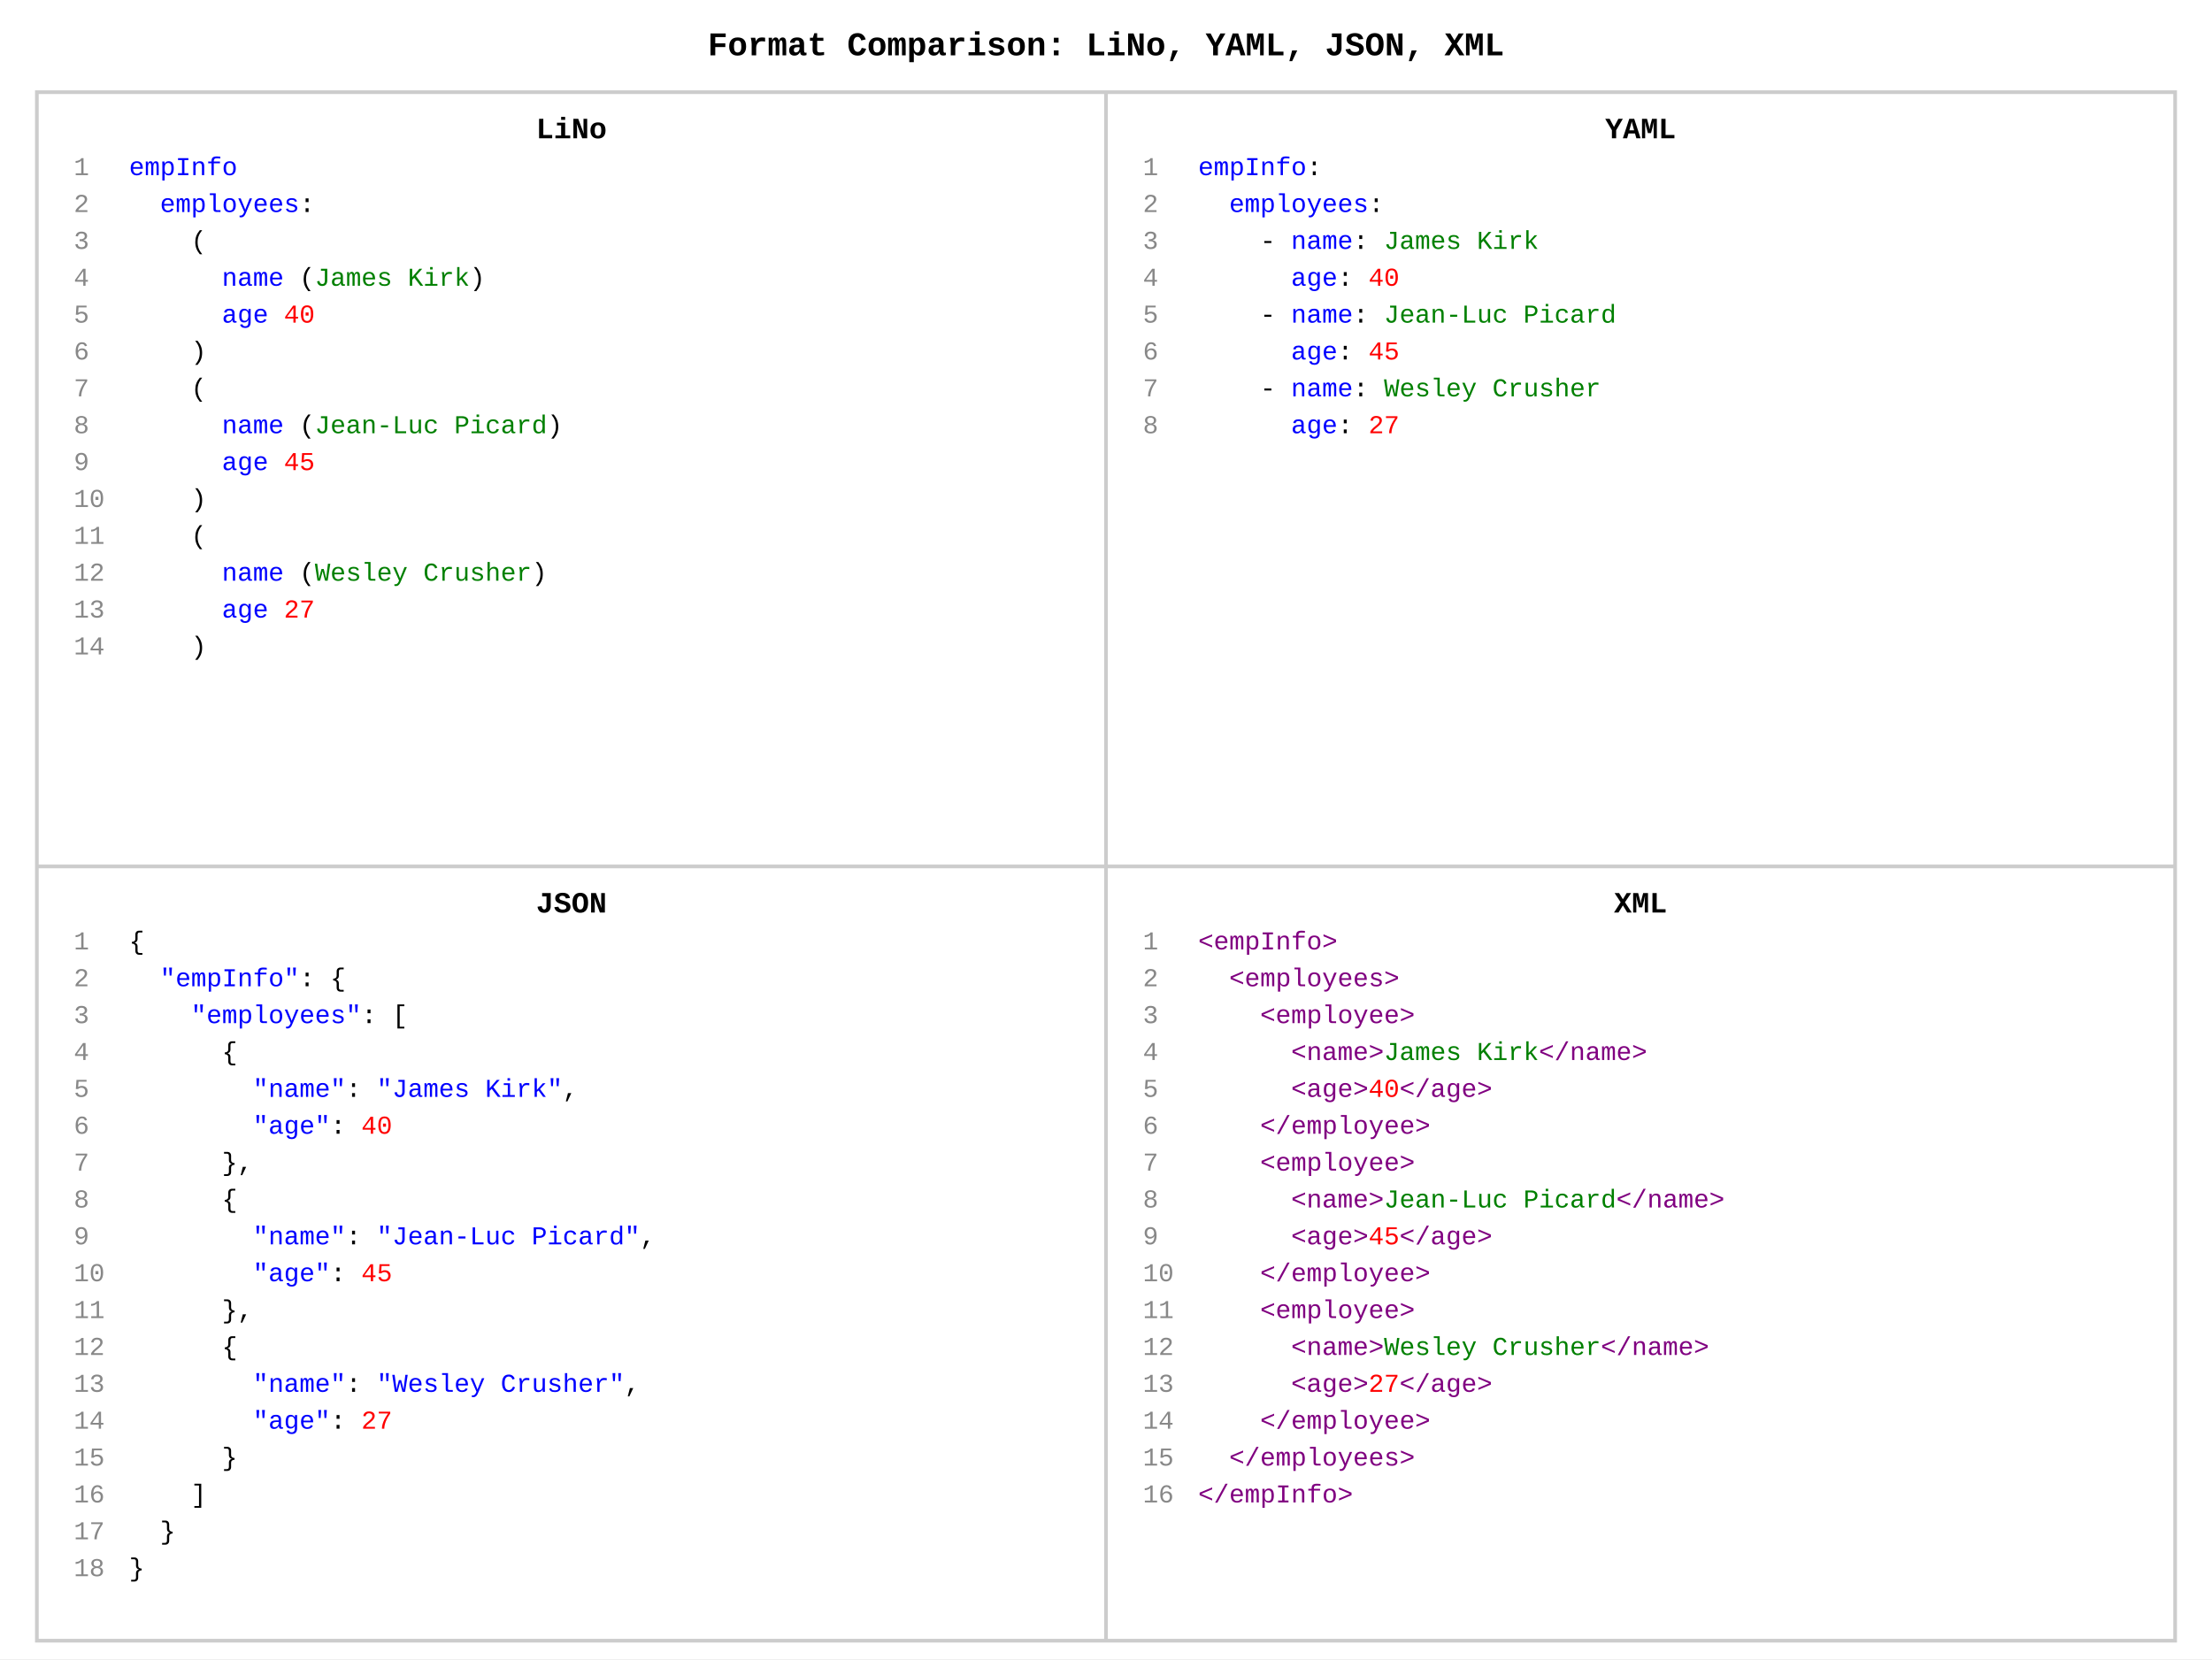
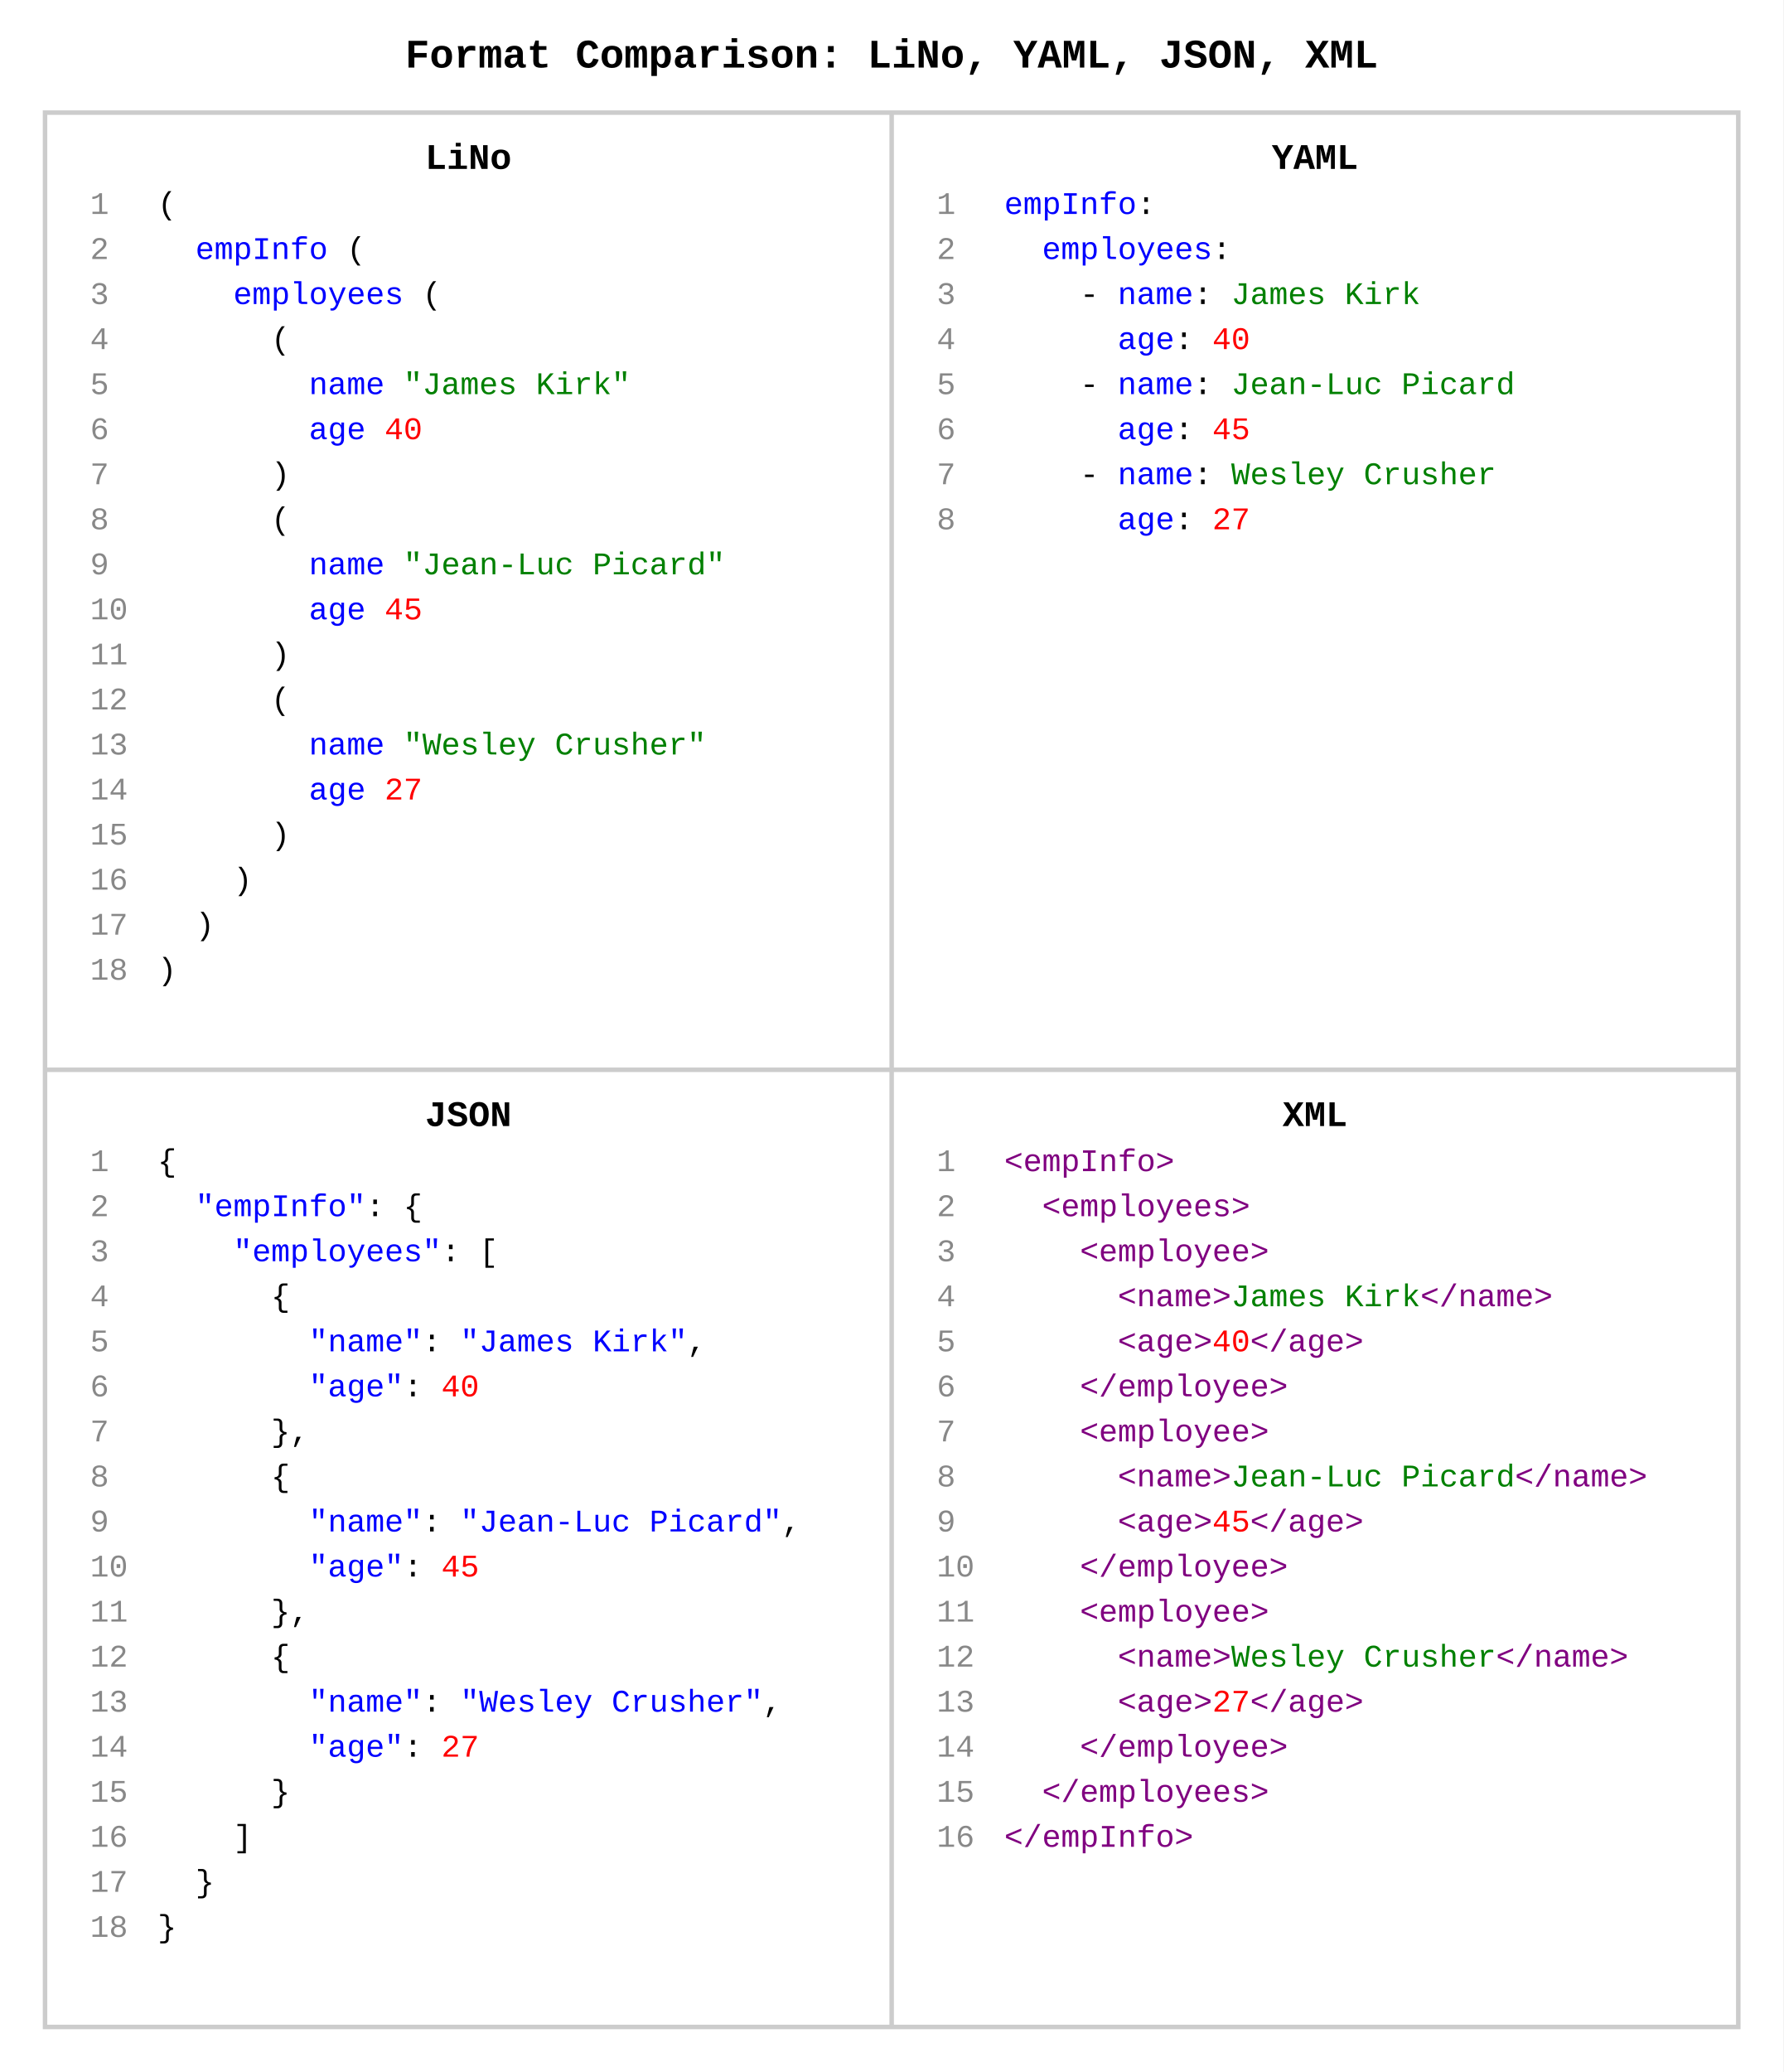
- <svg xmlns="http://www.w3.org/2000/svg" viewBox="0 0 1200 900" style="font-family: 'Courier New', monospace; font-size: 14px;">
+ <svg xmlns="http://www.w3.org/2000/svg" viewBox="0 0 792 920" style="font-family: 'Courier New', monospace; font-size: 14px;">
  <defs>
    <style>
      .title { font-size: 18px; font-weight: bold; fill: #000000; }
      .format-title { font-size: 16px; font-weight: bold; fill: #000000; }
      .line-number { fill: #888888; }
      .border { fill: none; stroke: #cccccc; stroke-width: 2; }
      .border-line { stroke: #cccccc; stroke-width: 2; }
      .bg { fill: #ffffff; }
    </style>
  </defs>
-   <rect x="0" y="0" width="1200" height="900" class="bg" />
-   <text x="600" y="30" text-anchor="middle" class="title">Format Comparison: LiNo, YAML, JSON, XML</text>
-   <rect x="20" y="50" width="1160" height="840" class="border" />
-   <line x1="600" y1="50" x2="600" y2="890" class="border-line" />
-   <line x1="20" y1="470" x2="1180" y2="470" class="border-line" />
-   <text x="310" y="75" text-anchor="middle" class="format-title">LiNo</text>
+   <rect x="0" y="0" width="792" height="920" class="bg" />
+   <text x="396" y="30" text-anchor="middle" class="title">Format Comparison: LiNo, YAML, JSON, XML</text>
+   <rect x="20" y="50" width="752" height="850" class="border" />
+   <line x1="396" y1="50" x2="396" y2="900" class="border-line" />
+   <line x1="20" y1="475" x2="772" y2="475" class="border-line" />
+   <text x="208" y="75" text-anchor="middle" class="format-title">LiNo</text>
  <text class="line-number">
    <tspan x="40" y="95">1</tspan>
  </text>
  <text xml:space="preserve">
-     <tspan x="70" y="95" fill="#0000ff">empInfo</tspan>
+     <tspan x="70" y="95" fill="#000000">(</tspan>
  </text>
  <text class="line-number">
    <tspan x="40" y="115">2</tspan>
  </text>
  <text xml:space="preserve">
    <tspan x="70" y="115" fill="#000000">  </tspan>
-     <tspan x="86.8" y="115" fill="#0000ff">employees</tspan>
-     <tspan x="162.4" y="115" fill="#000000">:</tspan>
+     <tspan x="86.8" y="115" fill="#0000ff">empInfo</tspan>
+     <tspan x="145.6" y="115" fill="#000000"> </tspan>
+     <tspan x="154.0" y="115" fill="#000000">(</tspan>
  </text>
  <text class="line-number">
    <tspan x="40" y="135">3</tspan>
  </text>
  <text xml:space="preserve">
    <tspan x="70" y="135" fill="#000000">    </tspan>
-     <tspan x="103.6" y="135" fill="#000000">(</tspan>
+     <tspan x="103.6" y="135" fill="#0000ff">employees</tspan>
+     <tspan x="179.2" y="135" fill="#000000"> </tspan>
+     <tspan x="187.6" y="135" fill="#000000">(</tspan>
  </text>
  <text class="line-number">
    <tspan x="40" y="155">4</tspan>
  </text>
  <text xml:space="preserve">
    <tspan x="70" y="155" fill="#000000">      </tspan>
-     <tspan x="120.4" y="155" fill="#0000ff">name</tspan>
-     <tspan x="154.0" y="155" fill="#000000"> </tspan>
-     <tspan x="162.4" y="155" fill="#000000">(</tspan>
-     <tspan x="170.8" y="155" fill="#008000">James Kirk</tspan>
-     <tspan x="254.8" y="155" fill="#000000">)</tspan>
+     <tspan x="120.4" y="155" fill="#000000">(</tspan>
  </text>
  <text class="line-number">
    <tspan x="40" y="175">5</tspan>
  </text>
  <text xml:space="preserve">
-     <tspan x="70" y="175" fill="#000000">      </tspan>
-     <tspan x="120.4" y="175" fill="#0000ff">age</tspan>
-     <tspan x="145.6" y="175" fill="#000000"> </tspan>
-     <tspan x="154" y="175" fill="#ff0000">40</tspan>
+     <tspan x="70" y="175" fill="#000000">        </tspan>
+     <tspan x="137.2" y="175" fill="#0000ff">name</tspan>
+     <tspan x="170.8" y="175" fill="#000000"> </tspan>
+     <tspan x="179.2" y="175" fill="#008000">"James Kirk"</tspan>
  </text>
  <text class="line-number">
    <tspan x="40" y="195">6</tspan>
  </text>
  <text xml:space="preserve">
-     <tspan x="70" y="195" fill="#000000">    </tspan>
-     <tspan x="103.6" y="195" fill="#000000">)</tspan>
+     <tspan x="70" y="195" fill="#000000">        </tspan>
+     <tspan x="137.2" y="195" fill="#0000ff">age</tspan>
+     <tspan x="162.4" y="195" fill="#000000"> </tspan>
+     <tspan x="170.8" y="195" fill="#ff0000">40</tspan>
  </text>
  <text class="line-number">
    <tspan x="40" y="215">7</tspan>
  </text>
  <text xml:space="preserve">
-     <tspan x="70" y="215" fill="#000000">    </tspan>
-     <tspan x="103.6" y="215" fill="#000000">(</tspan>
+     <tspan x="70" y="215" fill="#000000">      </tspan>
+     <tspan x="120.4" y="215" fill="#000000">)</tspan>
  </text>
  <text class="line-number">
    <tspan x="40" y="235">8</tspan>
  </text>
  <text xml:space="preserve">
    <tspan x="70" y="235" fill="#000000">      </tspan>
-     <tspan x="120.4" y="235" fill="#0000ff">name</tspan>
-     <tspan x="154.0" y="235" fill="#000000"> </tspan>
-     <tspan x="162.4" y="235" fill="#000000">(</tspan>
-     <tspan x="170.8" y="235" fill="#008000">Jean-Luc Picard</tspan>
-     <tspan x="296.8" y="235" fill="#000000">)</tspan>
+     <tspan x="120.4" y="235" fill="#000000">(</tspan>
  </text>
  <text class="line-number">
    <tspan x="40" y="255">9</tspan>
  </text>
  <text xml:space="preserve">
-     <tspan x="70" y="255" fill="#000000">      </tspan>
-     <tspan x="120.4" y="255" fill="#0000ff">age</tspan>
-     <tspan x="145.6" y="255" fill="#000000"> </tspan>
-     <tspan x="154" y="255" fill="#ff0000">45</tspan>
+     <tspan x="70" y="255" fill="#000000">        </tspan>
+     <tspan x="137.2" y="255" fill="#0000ff">name</tspan>
+     <tspan x="170.8" y="255" fill="#000000"> </tspan>
+     <tspan x="179.2" y="255" fill="#008000">"Jean-Luc Picard"</tspan>
  </text>
  <text class="line-number">
    <tspan x="40" y="275">10</tspan>
  </text>
  <text xml:space="preserve">
-     <tspan x="70" y="275" fill="#000000">    </tspan>
-     <tspan x="103.6" y="275" fill="#000000">)</tspan>
+     <tspan x="70" y="275" fill="#000000">        </tspan>
+     <tspan x="137.2" y="275" fill="#0000ff">age</tspan>
+     <tspan x="162.4" y="275" fill="#000000"> </tspan>
+     <tspan x="170.8" y="275" fill="#ff0000">45</tspan>
  </text>
  <text class="line-number">
    <tspan x="40" y="295">11</tspan>
  </text>
  <text xml:space="preserve">
-     <tspan x="70" y="295" fill="#000000">    </tspan>
-     <tspan x="103.6" y="295" fill="#000000">(</tspan>
+     <tspan x="70" y="295" fill="#000000">      </tspan>
+     <tspan x="120.4" y="295" fill="#000000">)</tspan>
  </text>
  <text class="line-number">
    <tspan x="40" y="315">12</tspan>
  </text>
  <text xml:space="preserve">
    <tspan x="70" y="315" fill="#000000">      </tspan>
-     <tspan x="120.4" y="315" fill="#0000ff">name</tspan>
-     <tspan x="154.0" y="315" fill="#000000"> </tspan>
-     <tspan x="162.4" y="315" fill="#000000">(</tspan>
-     <tspan x="170.8" y="315" fill="#008000">Wesley Crusher</tspan>
-     <tspan x="288.4" y="315" fill="#000000">)</tspan>
+     <tspan x="120.4" y="315" fill="#000000">(</tspan>
  </text>
  <text class="line-number">
    <tspan x="40" y="335">13</tspan>
  </text>
  <text xml:space="preserve">
-     <tspan x="70" y="335" fill="#000000">      </tspan>
-     <tspan x="120.4" y="335" fill="#0000ff">age</tspan>
-     <tspan x="145.6" y="335" fill="#000000"> </tspan>
-     <tspan x="154" y="335" fill="#ff0000">27</tspan>
+     <tspan x="70" y="335" fill="#000000">        </tspan>
+     <tspan x="137.2" y="335" fill="#0000ff">name</tspan>
+     <tspan x="170.8" y="335" fill="#000000"> </tspan>
+     <tspan x="179.2" y="335" fill="#008000">"Wesley Crusher"</tspan>
  </text>
  <text class="line-number">
    <tspan x="40" y="355">14</tspan>
  </text>
  <text xml:space="preserve">
-     <tspan x="70" y="355" fill="#000000">    </tspan>
-     <tspan x="103.6" y="355" fill="#000000">)</tspan>
-   </text>
-   <text x="890" y="75" text-anchor="middle" class="format-title">YAML</text>
-   <text class="line-number">
-     <tspan x="620" y="95">1</tspan>
-   </text>
-   <text xml:space="preserve">
-     <tspan x="650" y="95" fill="#0000ff">empInfo</tspan>
-     <tspan x="708.8" y="95" fill="#000000">:</tspan>
-   </text>
-   <text class="line-number">
-     <tspan x="620" y="115">2</tspan>
-   </text>
-   <text xml:space="preserve">
-     <tspan x="650" y="115" fill="#000000">  </tspan>
-     <tspan x="666.8" y="115" fill="#0000ff">employees</tspan>
-     <tspan x="742.4" y="115" fill="#000000">:</tspan>
-   </text>
-   <text class="line-number">
-     <tspan x="620" y="135">3</tspan>
-   </text>
-   <text xml:space="preserve">
-     <tspan x="650" y="135" fill="#000000">    </tspan>
-     <tspan x="683.6" y="135" fill="#000000">- </tspan>
-     <tspan x="700.4" y="135" fill="#0000ff">name</tspan>
-     <tspan x="734.0" y="135" fill="#000000">:</tspan>
-     <tspan x="742.4" y="135" fill="#000000"> </tspan>
-     <tspan x="750.8" y="135" fill="#008000">James Kirk</tspan>
-   </text>
-   <text class="line-number">
-     <tspan x="620" y="155">4</tspan>
-   </text>
-   <text xml:space="preserve">
-     <tspan x="650" y="155" fill="#000000">      </tspan>
-     <tspan x="700.4" y="155" fill="#0000ff">age</tspan>
-     <tspan x="725.6" y="155" fill="#000000">:</tspan>
-     <tspan x="734.0" y="155" fill="#000000"> </tspan>
-     <tspan x="742.4" y="155" fill="#ff0000">40</tspan>
-   </text>
-   <text class="line-number">
-     <tspan x="620" y="175">5</tspan>
-   </text>
-   <text xml:space="preserve">
-     <tspan x="650" y="175" fill="#000000">    </tspan>
-     <tspan x="683.6" y="175" fill="#000000">- </tspan>
-     <tspan x="700.4" y="175" fill="#0000ff">name</tspan>
-     <tspan x="734.0" y="175" fill="#000000">:</tspan>
-     <tspan x="742.4" y="175" fill="#000000"> </tspan>
-     <tspan x="750.8" y="175" fill="#008000">Jean-Luc Picard</tspan>
-   </text>
-   <text class="line-number">
-     <tspan x="620" y="195">6</tspan>
-   </text>
-   <text xml:space="preserve">
-     <tspan x="650" y="195" fill="#000000">      </tspan>
-     <tspan x="700.4" y="195" fill="#0000ff">age</tspan>
-     <tspan x="725.6" y="195" fill="#000000">:</tspan>
-     <tspan x="734.0" y="195" fill="#000000"> </tspan>
-     <tspan x="742.4" y="195" fill="#ff0000">45</tspan>
-   </text>
-   <text class="line-number">
-     <tspan x="620" y="215">7</tspan>
-   </text>
-   <text xml:space="preserve">
-     <tspan x="650" y="215" fill="#000000">    </tspan>
-     <tspan x="683.6" y="215" fill="#000000">- </tspan>
-     <tspan x="700.4" y="215" fill="#0000ff">name</tspan>
-     <tspan x="734.0" y="215" fill="#000000">:</tspan>
-     <tspan x="742.4" y="215" fill="#000000"> </tspan>
-     <tspan x="750.8" y="215" fill="#008000">Wesley Crusher</tspan>
-   </text>
-   <text class="line-number">
-     <tspan x="620" y="235">8</tspan>
-   </text>
-   <text xml:space="preserve">
-     <tspan x="650" y="235" fill="#000000">      </tspan>
-     <tspan x="700.4" y="235" fill="#0000ff">age</tspan>
-     <tspan x="725.6" y="235" fill="#000000">:</tspan>
-     <tspan x="734.0" y="235" fill="#000000"> </tspan>
-     <tspan x="742.4" y="235" fill="#ff0000">27</tspan>
-   </text>
-   <text x="310" y="495" text-anchor="middle" class="format-title">JSON</text>
-   <text class="line-number">
-     <tspan x="40" y="515">1</tspan>
-   </text>
-   <text xml:space="preserve">
-     <tspan x="70" y="515" fill="#000000">{</tspan>
-   </text>
-   <text class="line-number">
-     <tspan x="40" y="535">2</tspan>
-   </text>
-   <text xml:space="preserve">
-     <tspan x="70" y="535" fill="#000000">  </tspan>
-     <tspan x="86.8" y="535" fill="#0000ff">"empInfo"</tspan>
-     <tspan x="162.4" y="535" fill="#000000">:</tspan>
-     <tspan x="170.8" y="535" fill="#000000"> </tspan>
-     <tspan x="179.2" y="535" fill="#000000">{</tspan>
-   </text>
-   <text class="line-number">
-     <tspan x="40" y="555">3</tspan>
-   </text>
-   <text xml:space="preserve">
-     <tspan x="70" y="555" fill="#000000">    </tspan>
-     <tspan x="103.6" y="555" fill="#0000ff">"employees"</tspan>
-     <tspan x="196.0" y="555" fill="#000000">:</tspan>
-     <tspan x="204.4" y="555" fill="#000000"> </tspan>
-     <tspan x="212.8" y="555" fill="#000000">[</tspan>
-   </text>
-   <text class="line-number">
-     <tspan x="40" y="575">4</tspan>
-   </text>
-   <text xml:space="preserve">
-     <tspan x="70" y="575" fill="#000000">      </tspan>
-     <tspan x="120.4" y="575" fill="#000000">{</tspan>
-   </text>
-   <text class="line-number">
-     <tspan x="40" y="595">5</tspan>
-   </text>
-   <text xml:space="preserve">
-     <tspan x="70" y="595" fill="#000000">        </tspan>
-     <tspan x="137.2" y="595" fill="#0000ff">"name"</tspan>
-     <tspan x="187.6" y="595" fill="#000000">:</tspan>
-     <tspan x="196.0" y="595" fill="#000000"> </tspan>
-     <tspan x="204.4" y="595" fill="#0000ff">"James Kirk"</tspan>
-     <tspan x="305.2" y="595" fill="#000000">,</tspan>
-   </text>
-   <text class="line-number">
-     <tspan x="40" y="615">6</tspan>
-   </text>
-   <text xml:space="preserve">
-     <tspan x="70" y="615" fill="#000000">        </tspan>
-     <tspan x="137.2" y="615" fill="#0000ff">"age"</tspan>
-     <tspan x="179.2" y="615" fill="#000000">:</tspan>
-     <tspan x="187.6" y="615" fill="#000000"> </tspan>
-     <tspan x="196.0" y="615" fill="#ff0000">40</tspan>
-   </text>
-   <text class="line-number">
-     <tspan x="40" y="635">7</tspan>
-   </text>
-   <text xml:space="preserve">
-     <tspan x="70" y="635" fill="#000000">      </tspan>
-     <tspan x="120.4" y="635" fill="#000000">}</tspan>
-     <tspan x="128.8" y="635" fill="#000000">,</tspan>
-   </text>
-   <text class="line-number">
-     <tspan x="40" y="655">8</tspan>
-   </text>
-   <text xml:space="preserve">
-     <tspan x="70" y="655" fill="#000000">      </tspan>
-     <tspan x="120.4" y="655" fill="#000000">{</tspan>
-   </text>
-   <text class="line-number">
-     <tspan x="40" y="675">9</tspan>
-   </text>
-   <text xml:space="preserve">
-     <tspan x="70" y="675" fill="#000000">        </tspan>
-     <tspan x="137.2" y="675" fill="#0000ff">"name"</tspan>
-     <tspan x="187.6" y="675" fill="#000000">:</tspan>
-     <tspan x="196.0" y="675" fill="#000000"> </tspan>
-     <tspan x="204.4" y="675" fill="#0000ff">"Jean-Luc Picard"</tspan>
-     <tspan x="347.2" y="675" fill="#000000">,</tspan>
-   </text>
-   <text class="line-number">
-     <tspan x="40" y="695">10</tspan>
-   </text>
-   <text xml:space="preserve">
-     <tspan x="70" y="695" fill="#000000">        </tspan>
-     <tspan x="137.2" y="695" fill="#0000ff">"age"</tspan>
-     <tspan x="179.2" y="695" fill="#000000">:</tspan>
-     <tspan x="187.6" y="695" fill="#000000"> </tspan>
-     <tspan x="196.0" y="695" fill="#ff0000">45</tspan>
-   </text>
-   <text class="line-number">
-     <tspan x="40" y="715">11</tspan>
-   </text>
-   <text xml:space="preserve">
-     <tspan x="70" y="715" fill="#000000">      </tspan>
-     <tspan x="120.4" y="715" fill="#000000">}</tspan>
-     <tspan x="128.8" y="715" fill="#000000">,</tspan>
-   </text>
-   <text class="line-number">
-     <tspan x="40" y="735">12</tspan>
-   </text>
-   <text xml:space="preserve">
-     <tspan x="70" y="735" fill="#000000">      </tspan>
-     <tspan x="120.4" y="735" fill="#000000">{</tspan>
-   </text>
-   <text class="line-number">
-     <tspan x="40" y="755">13</tspan>
-   </text>
-   <text xml:space="preserve">
-     <tspan x="70" y="755" fill="#000000">        </tspan>
-     <tspan x="137.2" y="755" fill="#0000ff">"name"</tspan>
-     <tspan x="187.6" y="755" fill="#000000">:</tspan>
-     <tspan x="196.0" y="755" fill="#000000"> </tspan>
-     <tspan x="204.4" y="755" fill="#0000ff">"Wesley Crusher"</tspan>
-     <tspan x="338.8" y="755" fill="#000000">,</tspan>
-   </text>
-   <text class="line-number">
-     <tspan x="40" y="775">14</tspan>
-   </text>
-   <text xml:space="preserve">
-     <tspan x="70" y="775" fill="#000000">        </tspan>
-     <tspan x="137.2" y="775" fill="#0000ff">"age"</tspan>
-     <tspan x="179.2" y="775" fill="#000000">:</tspan>
-     <tspan x="187.6" y="775" fill="#000000"> </tspan>
-     <tspan x="196.0" y="775" fill="#ff0000">27</tspan>
-   </text>
-   <text class="line-number">
-     <tspan x="40" y="795">15</tspan>
-   </text>
-   <text xml:space="preserve">
-     <tspan x="70" y="795" fill="#000000">      </tspan>
-     <tspan x="120.4" y="795" fill="#000000">}</tspan>
-   </text>
-   <text class="line-number">
-     <tspan x="40" y="815">16</tspan>
-   </text>
-   <text xml:space="preserve">
-     <tspan x="70" y="815" fill="#000000">    </tspan>
-     <tspan x="103.6" y="815" fill="#000000">]</tspan>
-   </text>
-   <text class="line-number">
-     <tspan x="40" y="835">17</tspan>
-   </text>
-   <text xml:space="preserve">
-     <tspan x="70" y="835" fill="#000000">  </tspan>
-     <tspan x="86.8" y="835" fill="#000000">}</tspan>
-   </text>
-   <text class="line-number">
-     <tspan x="40" y="855">18</tspan>
-   </text>
-   <text xml:space="preserve">
-     <tspan x="70" y="855" fill="#000000">}</tspan>
-   </text>
-   <text x="890" y="495" text-anchor="middle" class="format-title">XML</text>
-   <text class="line-number">
-     <tspan x="620" y="515">1</tspan>
-   </text>
-   <text xml:space="preserve">
-     <tspan x="650" y="515" fill="#800080">&lt;</tspan>
-     <tspan x="658.4" y="515" fill="#800080">empInfo</tspan>
-     <tspan x="717.2" y="515" fill="#800080">&gt;</tspan>
-   </text>
-   <text class="line-number">
-     <tspan x="620" y="535">2</tspan>
-   </text>
-   <text xml:space="preserve">
-     <tspan x="650" y="535" fill="#000000">  </tspan>
-     <tspan x="666.8" y="535" fill="#800080">&lt;</tspan>
-     <tspan x="675.2" y="535" fill="#800080">employees</tspan>
-     <tspan x="750.8" y="535" fill="#800080">&gt;</tspan>
-   </text>
-   <text class="line-number">
-     <tspan x="620" y="555">3</tspan>
-   </text>
-   <text xml:space="preserve">
-     <tspan x="650" y="555" fill="#000000">    </tspan>
-     <tspan x="683.6" y="555" fill="#800080">&lt;</tspan>
-     <tspan x="692.0" y="555" fill="#800080">employee</tspan>
-     <tspan x="759.2" y="555" fill="#800080">&gt;</tspan>
-   </text>
-   <text class="line-number">
-     <tspan x="620" y="575">4</tspan>
-   </text>
-   <text xml:space="preserve">
-     <tspan x="650" y="575" fill="#000000">      </tspan>
-     <tspan x="700.4" y="575" fill="#800080">&lt;</tspan>
-     <tspan x="708.8" y="575" fill="#800080">name</tspan>
-     <tspan x="742.4" y="575" fill="#800080">&gt;</tspan>
-     <tspan x="750.8" y="575" fill="#008000">James Kirk</tspan>
-     <tspan x="834.8" y="575" fill="#800080">&lt;</tspan>
-     <tspan x="843.2" y="575" fill="#800080">/</tspan>
-     <tspan x="851.6" y="575" fill="#800080">name</tspan>
-     <tspan x="885.2" y="575" fill="#800080">&gt;</tspan>
-   </text>
-   <text class="line-number">
-     <tspan x="620" y="595">5</tspan>
-   </text>
-   <text xml:space="preserve">
-     <tspan x="650" y="595" fill="#000000">      </tspan>
-     <tspan x="700.4" y="595" fill="#800080">&lt;</tspan>
-     <tspan x="708.8" y="595" fill="#800080">age</tspan>
-     <tspan x="734.0" y="595" fill="#800080">&gt;</tspan>
-     <tspan x="742.4" y="595" fill="#ff0000">40</tspan>
-     <tspan x="759.2" y="595" fill="#800080">&lt;</tspan>
-     <tspan x="767.6" y="595" fill="#800080">/</tspan>
-     <tspan x="776" y="595" fill="#800080">age</tspan>
-     <tspan x="801.2" y="595" fill="#800080">&gt;</tspan>
-   </text>
-   <text class="line-number">
-     <tspan x="620" y="615">6</tspan>
-   </text>
-   <text xml:space="preserve">
-     <tspan x="650" y="615" fill="#000000">    </tspan>
-     <tspan x="683.6" y="615" fill="#800080">&lt;</tspan>
-     <tspan x="692.0" y="615" fill="#800080">/</tspan>
-     <tspan x="700.4" y="615" fill="#800080">employee</tspan>
-     <tspan x="767.6" y="615" fill="#800080">&gt;</tspan>
-   </text>
-   <text class="line-number">
-     <tspan x="620" y="635">7</tspan>
-   </text>
-   <text xml:space="preserve">
-     <tspan x="650" y="635" fill="#000000">    </tspan>
-     <tspan x="683.6" y="635" fill="#800080">&lt;</tspan>
-     <tspan x="692.0" y="635" fill="#800080">employee</tspan>
-     <tspan x="759.2" y="635" fill="#800080">&gt;</tspan>
-   </text>
-   <text class="line-number">
-     <tspan x="620" y="655">8</tspan>
-   </text>
-   <text xml:space="preserve">
-     <tspan x="650" y="655" fill="#000000">      </tspan>
-     <tspan x="700.4" y="655" fill="#800080">&lt;</tspan>
-     <tspan x="708.8" y="655" fill="#800080">name</tspan>
-     <tspan x="742.4" y="655" fill="#800080">&gt;</tspan>
-     <tspan x="750.8" y="655" fill="#008000">Jean-Luc Picard</tspan>
-     <tspan x="876.8" y="655" fill="#800080">&lt;</tspan>
-     <tspan x="885.2" y="655" fill="#800080">/</tspan>
-     <tspan x="893.6" y="655" fill="#800080">name</tspan>
-     <tspan x="927.2" y="655" fill="#800080">&gt;</tspan>
-   </text>
-   <text class="line-number">
-     <tspan x="620" y="675">9</tspan>
-   </text>
-   <text xml:space="preserve">
-     <tspan x="650" y="675" fill="#000000">      </tspan>
-     <tspan x="700.4" y="675" fill="#800080">&lt;</tspan>
-     <tspan x="708.8" y="675" fill="#800080">age</tspan>
-     <tspan x="734.0" y="675" fill="#800080">&gt;</tspan>
-     <tspan x="742.4" y="675" fill="#ff0000">45</tspan>
-     <tspan x="759.2" y="675" fill="#800080">&lt;</tspan>
-     <tspan x="767.6" y="675" fill="#800080">/</tspan>
-     <tspan x="776" y="675" fill="#800080">age</tspan>
-     <tspan x="801.2" y="675" fill="#800080">&gt;</tspan>
-   </text>
-   <text class="line-number">
-     <tspan x="620" y="695">10</tspan>
-   </text>
-   <text xml:space="preserve">
-     <tspan x="650" y="695" fill="#000000">    </tspan>
-     <tspan x="683.6" y="695" fill="#800080">&lt;</tspan>
-     <tspan x="692.0" y="695" fill="#800080">/</tspan>
-     <tspan x="700.4" y="695" fill="#800080">employee</tspan>
-     <tspan x="767.6" y="695" fill="#800080">&gt;</tspan>
-   </text>
-   <text class="line-number">
-     <tspan x="620" y="715">11</tspan>
-   </text>
-   <text xml:space="preserve">
-     <tspan x="650" y="715" fill="#000000">    </tspan>
-     <tspan x="683.6" y="715" fill="#800080">&lt;</tspan>
-     <tspan x="692.0" y="715" fill="#800080">employee</tspan>
-     <tspan x="759.2" y="715" fill="#800080">&gt;</tspan>
-   </text>
-   <text class="line-number">
-     <tspan x="620" y="735">12</tspan>
-   </text>
-   <text xml:space="preserve">
-     <tspan x="650" y="735" fill="#000000">      </tspan>
-     <tspan x="700.4" y="735" fill="#800080">&lt;</tspan>
-     <tspan x="708.8" y="735" fill="#800080">name</tspan>
-     <tspan x="742.4" y="735" fill="#800080">&gt;</tspan>
-     <tspan x="750.8" y="735" fill="#008000">Wesley Crusher</tspan>
-     <tspan x="868.4" y="735" fill="#800080">&lt;</tspan>
-     <tspan x="876.8" y="735" fill="#800080">/</tspan>
-     <tspan x="885.2" y="735" fill="#800080">name</tspan>
-     <tspan x="918.8" y="735" fill="#800080">&gt;</tspan>
-   </text>
-   <text class="line-number">
-     <tspan x="620" y="755">13</tspan>
-   </text>
-   <text xml:space="preserve">
-     <tspan x="650" y="755" fill="#000000">      </tspan>
-     <tspan x="700.4" y="755" fill="#800080">&lt;</tspan>
-     <tspan x="708.8" y="755" fill="#800080">age</tspan>
-     <tspan x="734.0" y="755" fill="#800080">&gt;</tspan>
-     <tspan x="742.4" y="755" fill="#ff0000">27</tspan>
-     <tspan x="759.2" y="755" fill="#800080">&lt;</tspan>
-     <tspan x="767.6" y="755" fill="#800080">/</tspan>
-     <tspan x="776" y="755" fill="#800080">age</tspan>
-     <tspan x="801.2" y="755" fill="#800080">&gt;</tspan>
-   </text>
-   <text class="line-number">
-     <tspan x="620" y="775">14</tspan>
-   </text>
-   <text xml:space="preserve">
-     <tspan x="650" y="775" fill="#000000">    </tspan>
-     <tspan x="683.6" y="775" fill="#800080">&lt;</tspan>
-     <tspan x="692.0" y="775" fill="#800080">/</tspan>
-     <tspan x="700.4" y="775" fill="#800080">employee</tspan>
-     <tspan x="767.6" y="775" fill="#800080">&gt;</tspan>
-   </text>
-   <text class="line-number">
-     <tspan x="620" y="795">15</tspan>
-   </text>
-   <text xml:space="preserve">
-     <tspan x="650" y="795" fill="#000000">  </tspan>
-     <tspan x="666.8" y="795" fill="#800080">&lt;</tspan>
-     <tspan x="675.2" y="795" fill="#800080">/</tspan>
-     <tspan x="683.6" y="795" fill="#800080">employees</tspan>
-     <tspan x="759.2" y="795" fill="#800080">&gt;</tspan>
-   </text>
-   <text class="line-number">
-     <tspan x="620" y="815">16</tspan>
-   </text>
-   <text xml:space="preserve">
-     <tspan x="650" y="815" fill="#800080">&lt;</tspan>
-     <tspan x="658.4" y="815" fill="#800080">/</tspan>
-     <tspan x="666.8" y="815" fill="#800080">empInfo</tspan>
-     <tspan x="725.6" y="815" fill="#800080">&gt;</tspan>
+     <tspan x="70" y="355" fill="#000000">        </tspan>
+     <tspan x="137.2" y="355" fill="#0000ff">age</tspan>
+     <tspan x="162.4" y="355" fill="#000000"> </tspan>
+     <tspan x="170.8" y="355" fill="#ff0000">27</tspan>
+   </text>
+   <text class="line-number">
+     <tspan x="40" y="375">15</tspan>
+   </text>
+   <text xml:space="preserve">
+     <tspan x="70" y="375" fill="#000000">      </tspan>
+     <tspan x="120.4" y="375" fill="#000000">)</tspan>
+   </text>
+   <text class="line-number">
+     <tspan x="40" y="395">16</tspan>
+   </text>
+   <text xml:space="preserve">
+     <tspan x="70" y="395" fill="#000000">    </tspan>
+     <tspan x="103.6" y="395" fill="#000000">)</tspan>
+   </text>
+   <text class="line-number">
+     <tspan x="40" y="415">17</tspan>
+   </text>
+   <text xml:space="preserve">
+     <tspan x="70" y="415" fill="#000000">  </tspan>
+     <tspan x="86.8" y="415" fill="#000000">)</tspan>
+   </text>
+   <text class="line-number">
+     <tspan x="40" y="435">18</tspan>
+   </text>
+   <text xml:space="preserve">
+     <tspan x="70" y="435" fill="#000000">)</tspan>
+   </text>
+   <text x="584" y="75" text-anchor="middle" class="format-title">YAML</text>
+   <text class="line-number">
+     <tspan x="416" y="95">1</tspan>
+   </text>
+   <text xml:space="preserve">
+     <tspan x="446" y="95" fill="#0000ff">empInfo</tspan>
+     <tspan x="504.8" y="95" fill="#000000">:</tspan>
+   </text>
+   <text class="line-number">
+     <tspan x="416" y="115">2</tspan>
+   </text>
+   <text xml:space="preserve">
+     <tspan x="446" y="115" fill="#000000">  </tspan>
+     <tspan x="462.8" y="115" fill="#0000ff">employees</tspan>
+     <tspan x="538.4" y="115" fill="#000000">:</tspan>
+   </text>
+   <text class="line-number">
+     <tspan x="416" y="135">3</tspan>
+   </text>
+   <text xml:space="preserve">
+     <tspan x="446" y="135" fill="#000000">    </tspan>
+     <tspan x="479.6" y="135" fill="#000000">- </tspan>
+     <tspan x="496.4" y="135" fill="#0000ff">name</tspan>
+     <tspan x="530.0" y="135" fill="#000000">:</tspan>
+     <tspan x="538.4" y="135" fill="#000000"> </tspan>
+     <tspan x="546.8" y="135" fill="#008000">James Kirk</tspan>
+   </text>
+   <text class="line-number">
+     <tspan x="416" y="155">4</tspan>
+   </text>
+   <text xml:space="preserve">
+     <tspan x="446" y="155" fill="#000000">      </tspan>
+     <tspan x="496.4" y="155" fill="#0000ff">age</tspan>
+     <tspan x="521.6" y="155" fill="#000000">:</tspan>
+     <tspan x="530.0" y="155" fill="#000000"> </tspan>
+     <tspan x="538.4" y="155" fill="#ff0000">40</tspan>
+   </text>
+   <text class="line-number">
+     <tspan x="416" y="175">5</tspan>
+   </text>
+   <text xml:space="preserve">
+     <tspan x="446" y="175" fill="#000000">    </tspan>
+     <tspan x="479.6" y="175" fill="#000000">- </tspan>
+     <tspan x="496.4" y="175" fill="#0000ff">name</tspan>
+     <tspan x="530.0" y="175" fill="#000000">:</tspan>
+     <tspan x="538.4" y="175" fill="#000000"> </tspan>
+     <tspan x="546.8" y="175" fill="#008000">Jean-Luc Picard</tspan>
+   </text>
+   <text class="line-number">
+     <tspan x="416" y="195">6</tspan>
+   </text>
+   <text xml:space="preserve">
+     <tspan x="446" y="195" fill="#000000">      </tspan>
+     <tspan x="496.4" y="195" fill="#0000ff">age</tspan>
+     <tspan x="521.6" y="195" fill="#000000">:</tspan>
+     <tspan x="530.0" y="195" fill="#000000"> </tspan>
+     <tspan x="538.4" y="195" fill="#ff0000">45</tspan>
+   </text>
+   <text class="line-number">
+     <tspan x="416" y="215">7</tspan>
+   </text>
+   <text xml:space="preserve">
+     <tspan x="446" y="215" fill="#000000">    </tspan>
+     <tspan x="479.6" y="215" fill="#000000">- </tspan>
+     <tspan x="496.4" y="215" fill="#0000ff">name</tspan>
+     <tspan x="530.0" y="215" fill="#000000">:</tspan>
+     <tspan x="538.4" y="215" fill="#000000"> </tspan>
+     <tspan x="546.8" y="215" fill="#008000">Wesley Crusher</tspan>
+   </text>
+   <text class="line-number">
+     <tspan x="416" y="235">8</tspan>
+   </text>
+   <text xml:space="preserve">
+     <tspan x="446" y="235" fill="#000000">      </tspan>
+     <tspan x="496.4" y="235" fill="#0000ff">age</tspan>
+     <tspan x="521.6" y="235" fill="#000000">:</tspan>
+     <tspan x="530.0" y="235" fill="#000000"> </tspan>
+     <tspan x="538.4" y="235" fill="#ff0000">27</tspan>
+   </text>
+   <text x="208" y="500" text-anchor="middle" class="format-title">JSON</text>
+   <text class="line-number">
+     <tspan x="40" y="520">1</tspan>
+   </text>
+   <text xml:space="preserve">
+     <tspan x="70" y="520" fill="#000000">{</tspan>
+   </text>
+   <text class="line-number">
+     <tspan x="40" y="540">2</tspan>
+   </text>
+   <text xml:space="preserve">
+     <tspan x="70" y="540" fill="#000000">  </tspan>
+     <tspan x="86.8" y="540" fill="#0000ff">"empInfo"</tspan>
+     <tspan x="162.4" y="540" fill="#000000">:</tspan>
+     <tspan x="170.8" y="540" fill="#000000"> </tspan>
+     <tspan x="179.2" y="540" fill="#000000">{</tspan>
+   </text>
+   <text class="line-number">
+     <tspan x="40" y="560">3</tspan>
+   </text>
+   <text xml:space="preserve">
+     <tspan x="70" y="560" fill="#000000">    </tspan>
+     <tspan x="103.6" y="560" fill="#0000ff">"employees"</tspan>
+     <tspan x="196.0" y="560" fill="#000000">:</tspan>
+     <tspan x="204.4" y="560" fill="#000000"> </tspan>
+     <tspan x="212.8" y="560" fill="#000000">[</tspan>
+   </text>
+   <text class="line-number">
+     <tspan x="40" y="580">4</tspan>
+   </text>
+   <text xml:space="preserve">
+     <tspan x="70" y="580" fill="#000000">      </tspan>
+     <tspan x="120.4" y="580" fill="#000000">{</tspan>
+   </text>
+   <text class="line-number">
+     <tspan x="40" y="600">5</tspan>
+   </text>
+   <text xml:space="preserve">
+     <tspan x="70" y="600" fill="#000000">        </tspan>
+     <tspan x="137.2" y="600" fill="#0000ff">"name"</tspan>
+     <tspan x="187.6" y="600" fill="#000000">:</tspan>
+     <tspan x="196.0" y="600" fill="#000000"> </tspan>
+     <tspan x="204.4" y="600" fill="#0000ff">"James Kirk"</tspan>
+     <tspan x="305.2" y="600" fill="#000000">,</tspan>
+   </text>
+   <text class="line-number">
+     <tspan x="40" y="620">6</tspan>
+   </text>
+   <text xml:space="preserve">
+     <tspan x="70" y="620" fill="#000000">        </tspan>
+     <tspan x="137.2" y="620" fill="#0000ff">"age"</tspan>
+     <tspan x="179.2" y="620" fill="#000000">:</tspan>
+     <tspan x="187.6" y="620" fill="#000000"> </tspan>
+     <tspan x="196.0" y="620" fill="#ff0000">40</tspan>
+   </text>
+   <text class="line-number">
+     <tspan x="40" y="640">7</tspan>
+   </text>
+   <text xml:space="preserve">
+     <tspan x="70" y="640" fill="#000000">      </tspan>
+     <tspan x="120.4" y="640" fill="#000000">}</tspan>
+     <tspan x="128.8" y="640" fill="#000000">,</tspan>
+   </text>
+   <text class="line-number">
+     <tspan x="40" y="660">8</tspan>
+   </text>
+   <text xml:space="preserve">
+     <tspan x="70" y="660" fill="#000000">      </tspan>
+     <tspan x="120.4" y="660" fill="#000000">{</tspan>
+   </text>
+   <text class="line-number">
+     <tspan x="40" y="680">9</tspan>
+   </text>
+   <text xml:space="preserve">
+     <tspan x="70" y="680" fill="#000000">        </tspan>
+     <tspan x="137.2" y="680" fill="#0000ff">"name"</tspan>
+     <tspan x="187.6" y="680" fill="#000000">:</tspan>
+     <tspan x="196.0" y="680" fill="#000000"> </tspan>
+     <tspan x="204.4" y="680" fill="#0000ff">"Jean-Luc Picard"</tspan>
+     <tspan x="347.2" y="680" fill="#000000">,</tspan>
+   </text>
+   <text class="line-number">
+     <tspan x="40" y="700">10</tspan>
+   </text>
+   <text xml:space="preserve">
+     <tspan x="70" y="700" fill="#000000">        </tspan>
+     <tspan x="137.2" y="700" fill="#0000ff">"age"</tspan>
+     <tspan x="179.2" y="700" fill="#000000">:</tspan>
+     <tspan x="187.6" y="700" fill="#000000"> </tspan>
+     <tspan x="196.0" y="700" fill="#ff0000">45</tspan>
+   </text>
+   <text class="line-number">
+     <tspan x="40" y="720">11</tspan>
+   </text>
+   <text xml:space="preserve">
+     <tspan x="70" y="720" fill="#000000">      </tspan>
+     <tspan x="120.4" y="720" fill="#000000">}</tspan>
+     <tspan x="128.8" y="720" fill="#000000">,</tspan>
+   </text>
+   <text class="line-number">
+     <tspan x="40" y="740">12</tspan>
+   </text>
+   <text xml:space="preserve">
+     <tspan x="70" y="740" fill="#000000">      </tspan>
+     <tspan x="120.4" y="740" fill="#000000">{</tspan>
+   </text>
+   <text class="line-number">
+     <tspan x="40" y="760">13</tspan>
+   </text>
+   <text xml:space="preserve">
+     <tspan x="70" y="760" fill="#000000">        </tspan>
+     <tspan x="137.2" y="760" fill="#0000ff">"name"</tspan>
+     <tspan x="187.6" y="760" fill="#000000">:</tspan>
+     <tspan x="196.0" y="760" fill="#000000"> </tspan>
+     <tspan x="204.4" y="760" fill="#0000ff">"Wesley Crusher"</tspan>
+     <tspan x="338.8" y="760" fill="#000000">,</tspan>
+   </text>
+   <text class="line-number">
+     <tspan x="40" y="780">14</tspan>
+   </text>
+   <text xml:space="preserve">
+     <tspan x="70" y="780" fill="#000000">        </tspan>
+     <tspan x="137.2" y="780" fill="#0000ff">"age"</tspan>
+     <tspan x="179.2" y="780" fill="#000000">:</tspan>
+     <tspan x="187.6" y="780" fill="#000000"> </tspan>
+     <tspan x="196.0" y="780" fill="#ff0000">27</tspan>
+   </text>
+   <text class="line-number">
+     <tspan x="40" y="800">15</tspan>
+   </text>
+   <text xml:space="preserve">
+     <tspan x="70" y="800" fill="#000000">      </tspan>
+     <tspan x="120.4" y="800" fill="#000000">}</tspan>
+   </text>
+   <text class="line-number">
+     <tspan x="40" y="820">16</tspan>
+   </text>
+   <text xml:space="preserve">
+     <tspan x="70" y="820" fill="#000000">    </tspan>
+     <tspan x="103.6" y="820" fill="#000000">]</tspan>
+   </text>
+   <text class="line-number">
+     <tspan x="40" y="840">17</tspan>
+   </text>
+   <text xml:space="preserve">
+     <tspan x="70" y="840" fill="#000000">  </tspan>
+     <tspan x="86.8" y="840" fill="#000000">}</tspan>
+   </text>
+   <text class="line-number">
+     <tspan x="40" y="860">18</tspan>
+   </text>
+   <text xml:space="preserve">
+     <tspan x="70" y="860" fill="#000000">}</tspan>
+   </text>
+   <text x="584" y="500" text-anchor="middle" class="format-title">XML</text>
+   <text class="line-number">
+     <tspan x="416" y="520">1</tspan>
+   </text>
+   <text xml:space="preserve">
+     <tspan x="446" y="520" fill="#800080">&lt;</tspan>
+     <tspan x="454.4" y="520" fill="#800080">empInfo</tspan>
+     <tspan x="513.2" y="520" fill="#800080">&gt;</tspan>
+   </text>
+   <text class="line-number">
+     <tspan x="416" y="540">2</tspan>
+   </text>
+   <text xml:space="preserve">
+     <tspan x="446" y="540" fill="#000000">  </tspan>
+     <tspan x="462.8" y="540" fill="#800080">&lt;</tspan>
+     <tspan x="471.2" y="540" fill="#800080">employees</tspan>
+     <tspan x="546.8" y="540" fill="#800080">&gt;</tspan>
+   </text>
+   <text class="line-number">
+     <tspan x="416" y="560">3</tspan>
+   </text>
+   <text xml:space="preserve">
+     <tspan x="446" y="560" fill="#000000">    </tspan>
+     <tspan x="479.6" y="560" fill="#800080">&lt;</tspan>
+     <tspan x="488.0" y="560" fill="#800080">employee</tspan>
+     <tspan x="555.2" y="560" fill="#800080">&gt;</tspan>
+   </text>
+   <text class="line-number">
+     <tspan x="416" y="580">4</tspan>
+   </text>
+   <text xml:space="preserve">
+     <tspan x="446" y="580" fill="#000000">      </tspan>
+     <tspan x="496.4" y="580" fill="#800080">&lt;</tspan>
+     <tspan x="504.8" y="580" fill="#800080">name</tspan>
+     <tspan x="538.4" y="580" fill="#800080">&gt;</tspan>
+     <tspan x="546.8" y="580" fill="#008000">James Kirk</tspan>
+     <tspan x="630.8" y="580" fill="#800080">&lt;</tspan>
+     <tspan x="639.2" y="580" fill="#800080">/</tspan>
+     <tspan x="647.6" y="580" fill="#800080">name</tspan>
+     <tspan x="681.2" y="580" fill="#800080">&gt;</tspan>
+   </text>
+   <text class="line-number">
+     <tspan x="416" y="600">5</tspan>
+   </text>
+   <text xml:space="preserve">
+     <tspan x="446" y="600" fill="#000000">      </tspan>
+     <tspan x="496.4" y="600" fill="#800080">&lt;</tspan>
+     <tspan x="504.8" y="600" fill="#800080">age</tspan>
+     <tspan x="530.0" y="600" fill="#800080">&gt;</tspan>
+     <tspan x="538.4" y="600" fill="#ff0000">40</tspan>
+     <tspan x="555.2" y="600" fill="#800080">&lt;</tspan>
+     <tspan x="563.6" y="600" fill="#800080">/</tspan>
+     <tspan x="572" y="600" fill="#800080">age</tspan>
+     <tspan x="597.2" y="600" fill="#800080">&gt;</tspan>
+   </text>
+   <text class="line-number">
+     <tspan x="416" y="620">6</tspan>
+   </text>
+   <text xml:space="preserve">
+     <tspan x="446" y="620" fill="#000000">    </tspan>
+     <tspan x="479.6" y="620" fill="#800080">&lt;</tspan>
+     <tspan x="488.0" y="620" fill="#800080">/</tspan>
+     <tspan x="496.4" y="620" fill="#800080">employee</tspan>
+     <tspan x="563.6" y="620" fill="#800080">&gt;</tspan>
+   </text>
+   <text class="line-number">
+     <tspan x="416" y="640">7</tspan>
+   </text>
+   <text xml:space="preserve">
+     <tspan x="446" y="640" fill="#000000">    </tspan>
+     <tspan x="479.6" y="640" fill="#800080">&lt;</tspan>
+     <tspan x="488.0" y="640" fill="#800080">employee</tspan>
+     <tspan x="555.2" y="640" fill="#800080">&gt;</tspan>
+   </text>
+   <text class="line-number">
+     <tspan x="416" y="660">8</tspan>
+   </text>
+   <text xml:space="preserve">
+     <tspan x="446" y="660" fill="#000000">      </tspan>
+     <tspan x="496.4" y="660" fill="#800080">&lt;</tspan>
+     <tspan x="504.8" y="660" fill="#800080">name</tspan>
+     <tspan x="538.4" y="660" fill="#800080">&gt;</tspan>
+     <tspan x="546.8" y="660" fill="#008000">Jean-Luc Picard</tspan>
+     <tspan x="672.8" y="660" fill="#800080">&lt;</tspan>
+     <tspan x="681.2" y="660" fill="#800080">/</tspan>
+     <tspan x="689.6" y="660" fill="#800080">name</tspan>
+     <tspan x="723.2" y="660" fill="#800080">&gt;</tspan>
+   </text>
+   <text class="line-number">
+     <tspan x="416" y="680">9</tspan>
+   </text>
+   <text xml:space="preserve">
+     <tspan x="446" y="680" fill="#000000">      </tspan>
+     <tspan x="496.4" y="680" fill="#800080">&lt;</tspan>
+     <tspan x="504.8" y="680" fill="#800080">age</tspan>
+     <tspan x="530.0" y="680" fill="#800080">&gt;</tspan>
+     <tspan x="538.4" y="680" fill="#ff0000">45</tspan>
+     <tspan x="555.2" y="680" fill="#800080">&lt;</tspan>
+     <tspan x="563.6" y="680" fill="#800080">/</tspan>
+     <tspan x="572" y="680" fill="#800080">age</tspan>
+     <tspan x="597.2" y="680" fill="#800080">&gt;</tspan>
+   </text>
+   <text class="line-number">
+     <tspan x="416" y="700">10</tspan>
+   </text>
+   <text xml:space="preserve">
+     <tspan x="446" y="700" fill="#000000">    </tspan>
+     <tspan x="479.6" y="700" fill="#800080">&lt;</tspan>
+     <tspan x="488.0" y="700" fill="#800080">/</tspan>
+     <tspan x="496.4" y="700" fill="#800080">employee</tspan>
+     <tspan x="563.6" y="700" fill="#800080">&gt;</tspan>
+   </text>
+   <text class="line-number">
+     <tspan x="416" y="720">11</tspan>
+   </text>
+   <text xml:space="preserve">
+     <tspan x="446" y="720" fill="#000000">    </tspan>
+     <tspan x="479.6" y="720" fill="#800080">&lt;</tspan>
+     <tspan x="488.0" y="720" fill="#800080">employee</tspan>
+     <tspan x="555.2" y="720" fill="#800080">&gt;</tspan>
+   </text>
+   <text class="line-number">
+     <tspan x="416" y="740">12</tspan>
+   </text>
+   <text xml:space="preserve">
+     <tspan x="446" y="740" fill="#000000">      </tspan>
+     <tspan x="496.4" y="740" fill="#800080">&lt;</tspan>
+     <tspan x="504.8" y="740" fill="#800080">name</tspan>
+     <tspan x="538.4" y="740" fill="#800080">&gt;</tspan>
+     <tspan x="546.8" y="740" fill="#008000">Wesley Crusher</tspan>
+     <tspan x="664.4" y="740" fill="#800080">&lt;</tspan>
+     <tspan x="672.8" y="740" fill="#800080">/</tspan>
+     <tspan x="681.2" y="740" fill="#800080">name</tspan>
+     <tspan x="714.8" y="740" fill="#800080">&gt;</tspan>
+   </text>
+   <text class="line-number">
+     <tspan x="416" y="760">13</tspan>
+   </text>
+   <text xml:space="preserve">
+     <tspan x="446" y="760" fill="#000000">      </tspan>
+     <tspan x="496.4" y="760" fill="#800080">&lt;</tspan>
+     <tspan x="504.8" y="760" fill="#800080">age</tspan>
+     <tspan x="530.0" y="760" fill="#800080">&gt;</tspan>
+     <tspan x="538.4" y="760" fill="#ff0000">27</tspan>
+     <tspan x="555.2" y="760" fill="#800080">&lt;</tspan>
+     <tspan x="563.6" y="760" fill="#800080">/</tspan>
+     <tspan x="572" y="760" fill="#800080">age</tspan>
+     <tspan x="597.2" y="760" fill="#800080">&gt;</tspan>
+   </text>
+   <text class="line-number">
+     <tspan x="416" y="780">14</tspan>
+   </text>
+   <text xml:space="preserve">
+     <tspan x="446" y="780" fill="#000000">    </tspan>
+     <tspan x="479.6" y="780" fill="#800080">&lt;</tspan>
+     <tspan x="488.0" y="780" fill="#800080">/</tspan>
+     <tspan x="496.4" y="780" fill="#800080">employee</tspan>
+     <tspan x="563.6" y="780" fill="#800080">&gt;</tspan>
+   </text>
+   <text class="line-number">
+     <tspan x="416" y="800">15</tspan>
+   </text>
+   <text xml:space="preserve">
+     <tspan x="446" y="800" fill="#000000">  </tspan>
+     <tspan x="462.8" y="800" fill="#800080">&lt;</tspan>
+     <tspan x="471.2" y="800" fill="#800080">/</tspan>
+     <tspan x="479.6" y="800" fill="#800080">employees</tspan>
+     <tspan x="555.2" y="800" fill="#800080">&gt;</tspan>
+   </text>
+   <text class="line-number">
+     <tspan x="416" y="820">16</tspan>
+   </text>
+   <text xml:space="preserve">
+     <tspan x="446" y="820" fill="#800080">&lt;</tspan>
+     <tspan x="454.4" y="820" fill="#800080">/</tspan>
+     <tspan x="462.8" y="820" fill="#800080">empInfo</tspan>
+     <tspan x="521.6" y="820" fill="#800080">&gt;</tspan>
  </text>
</svg>
